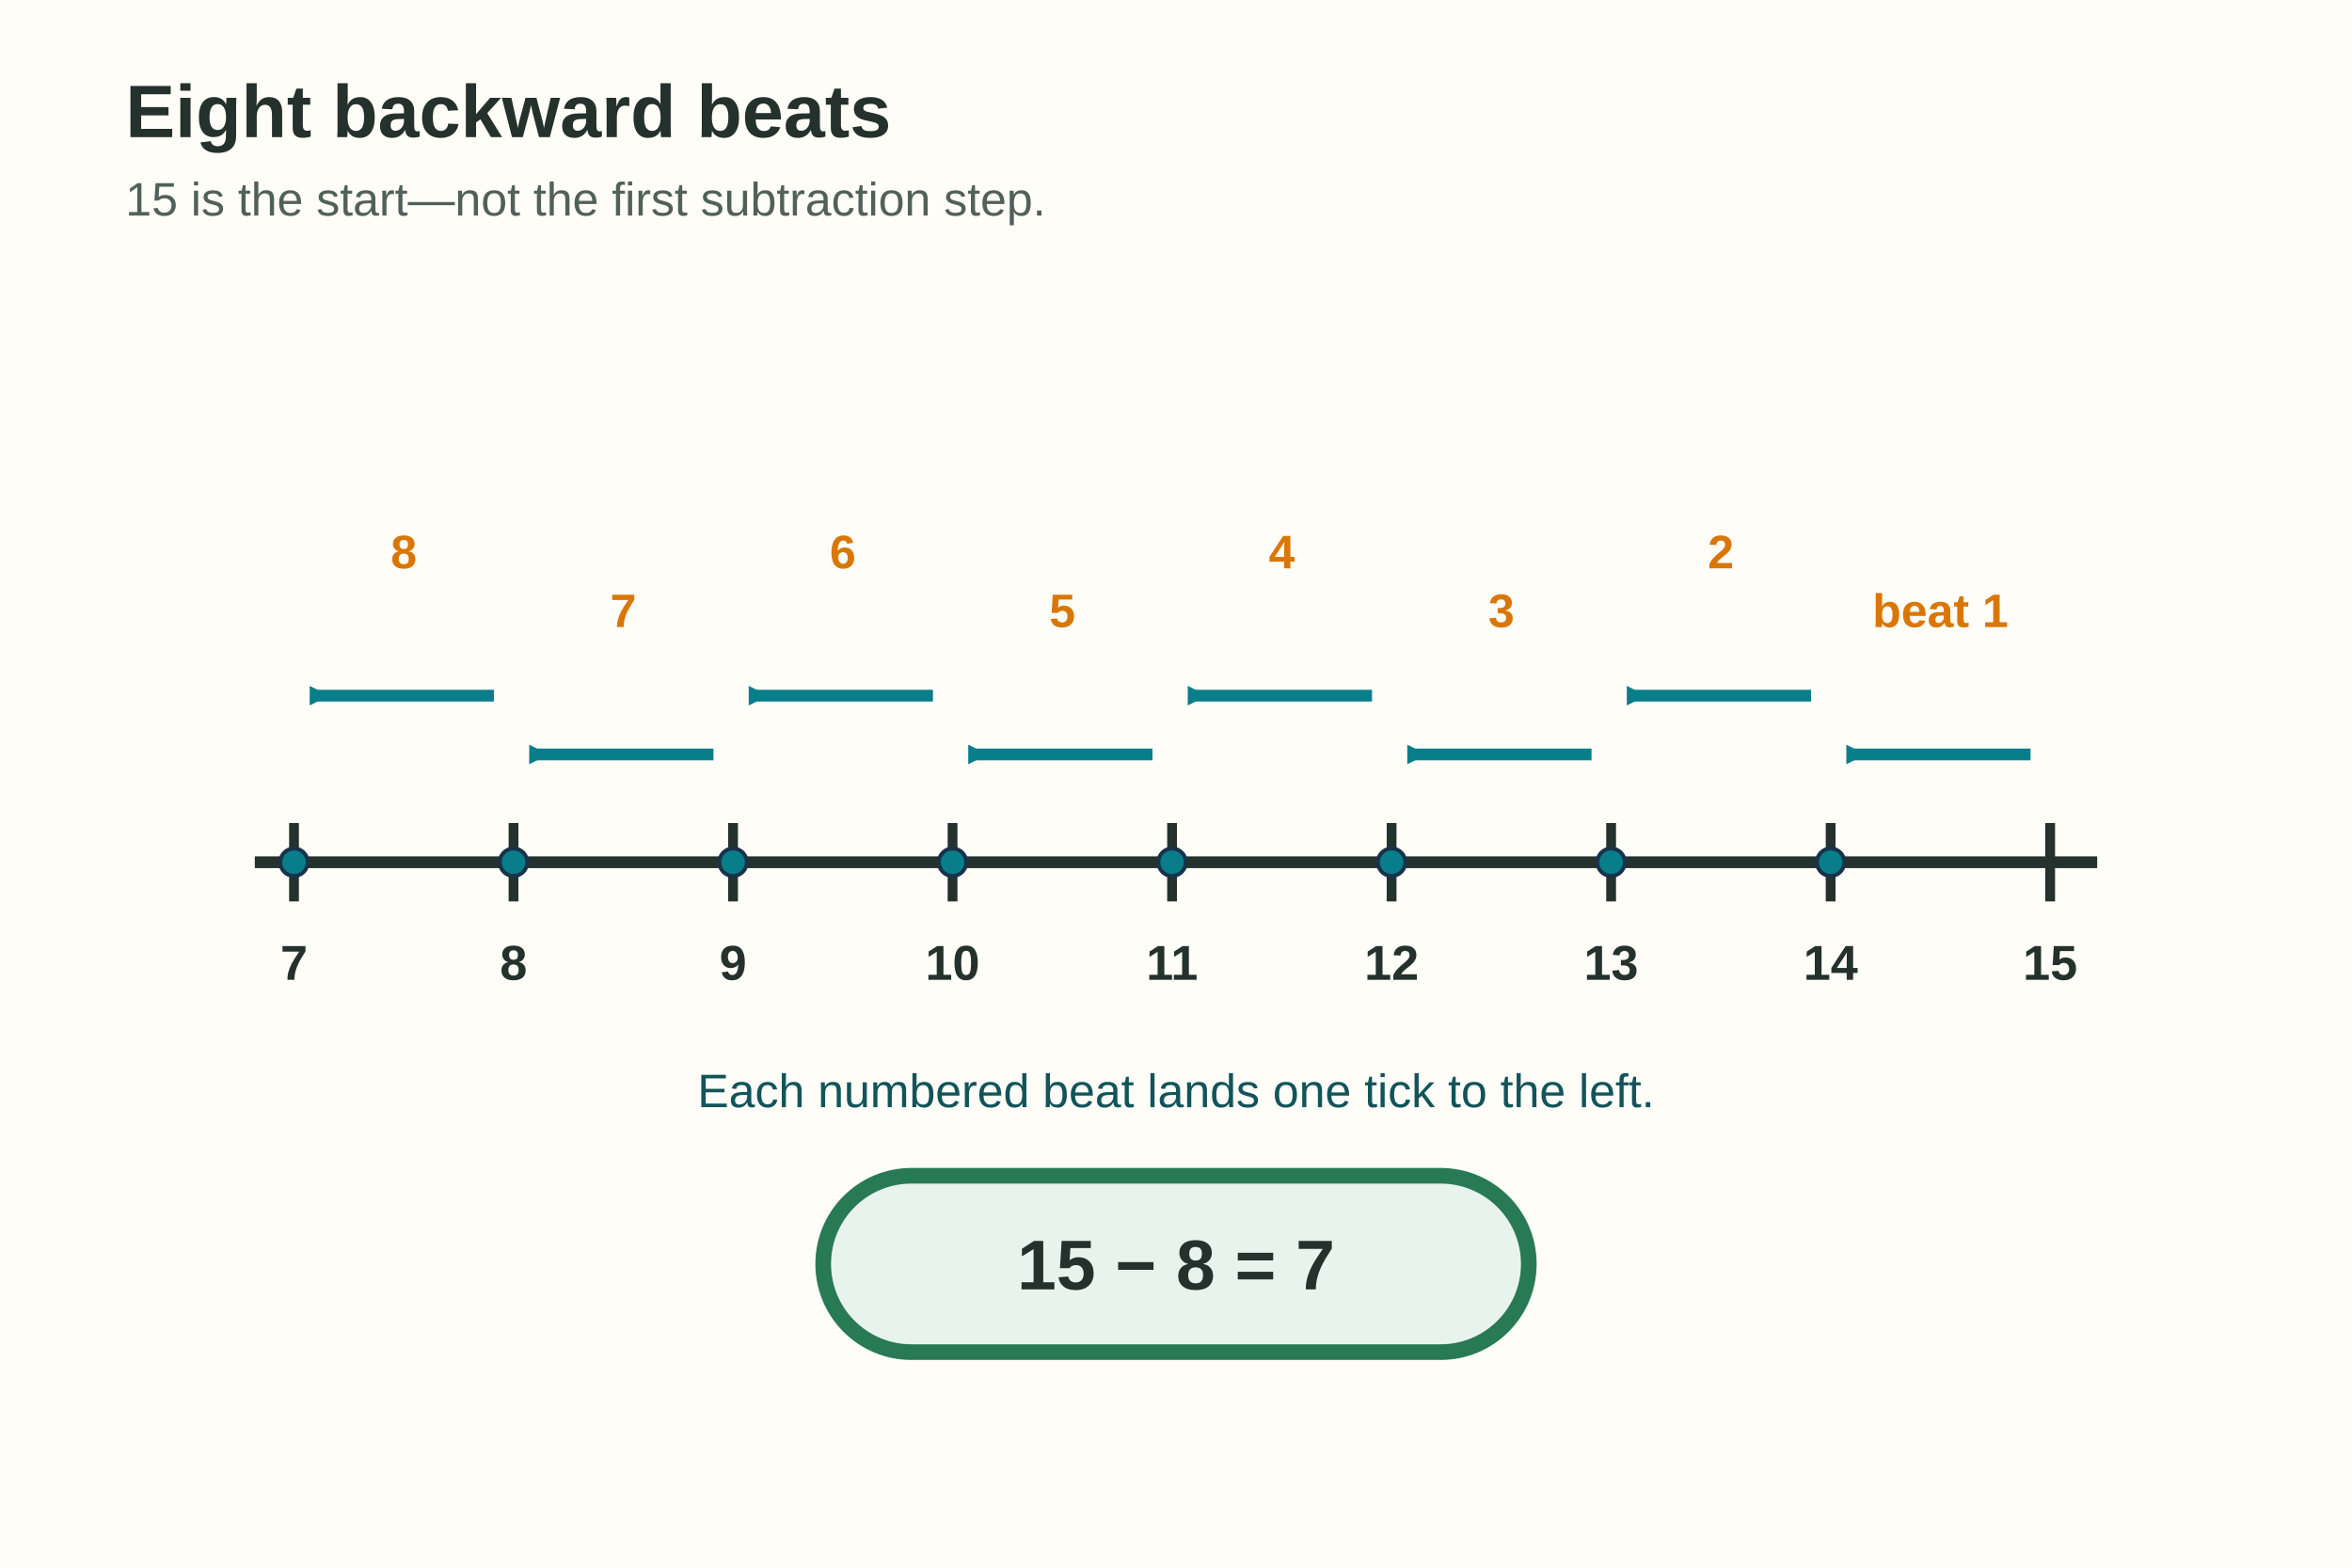
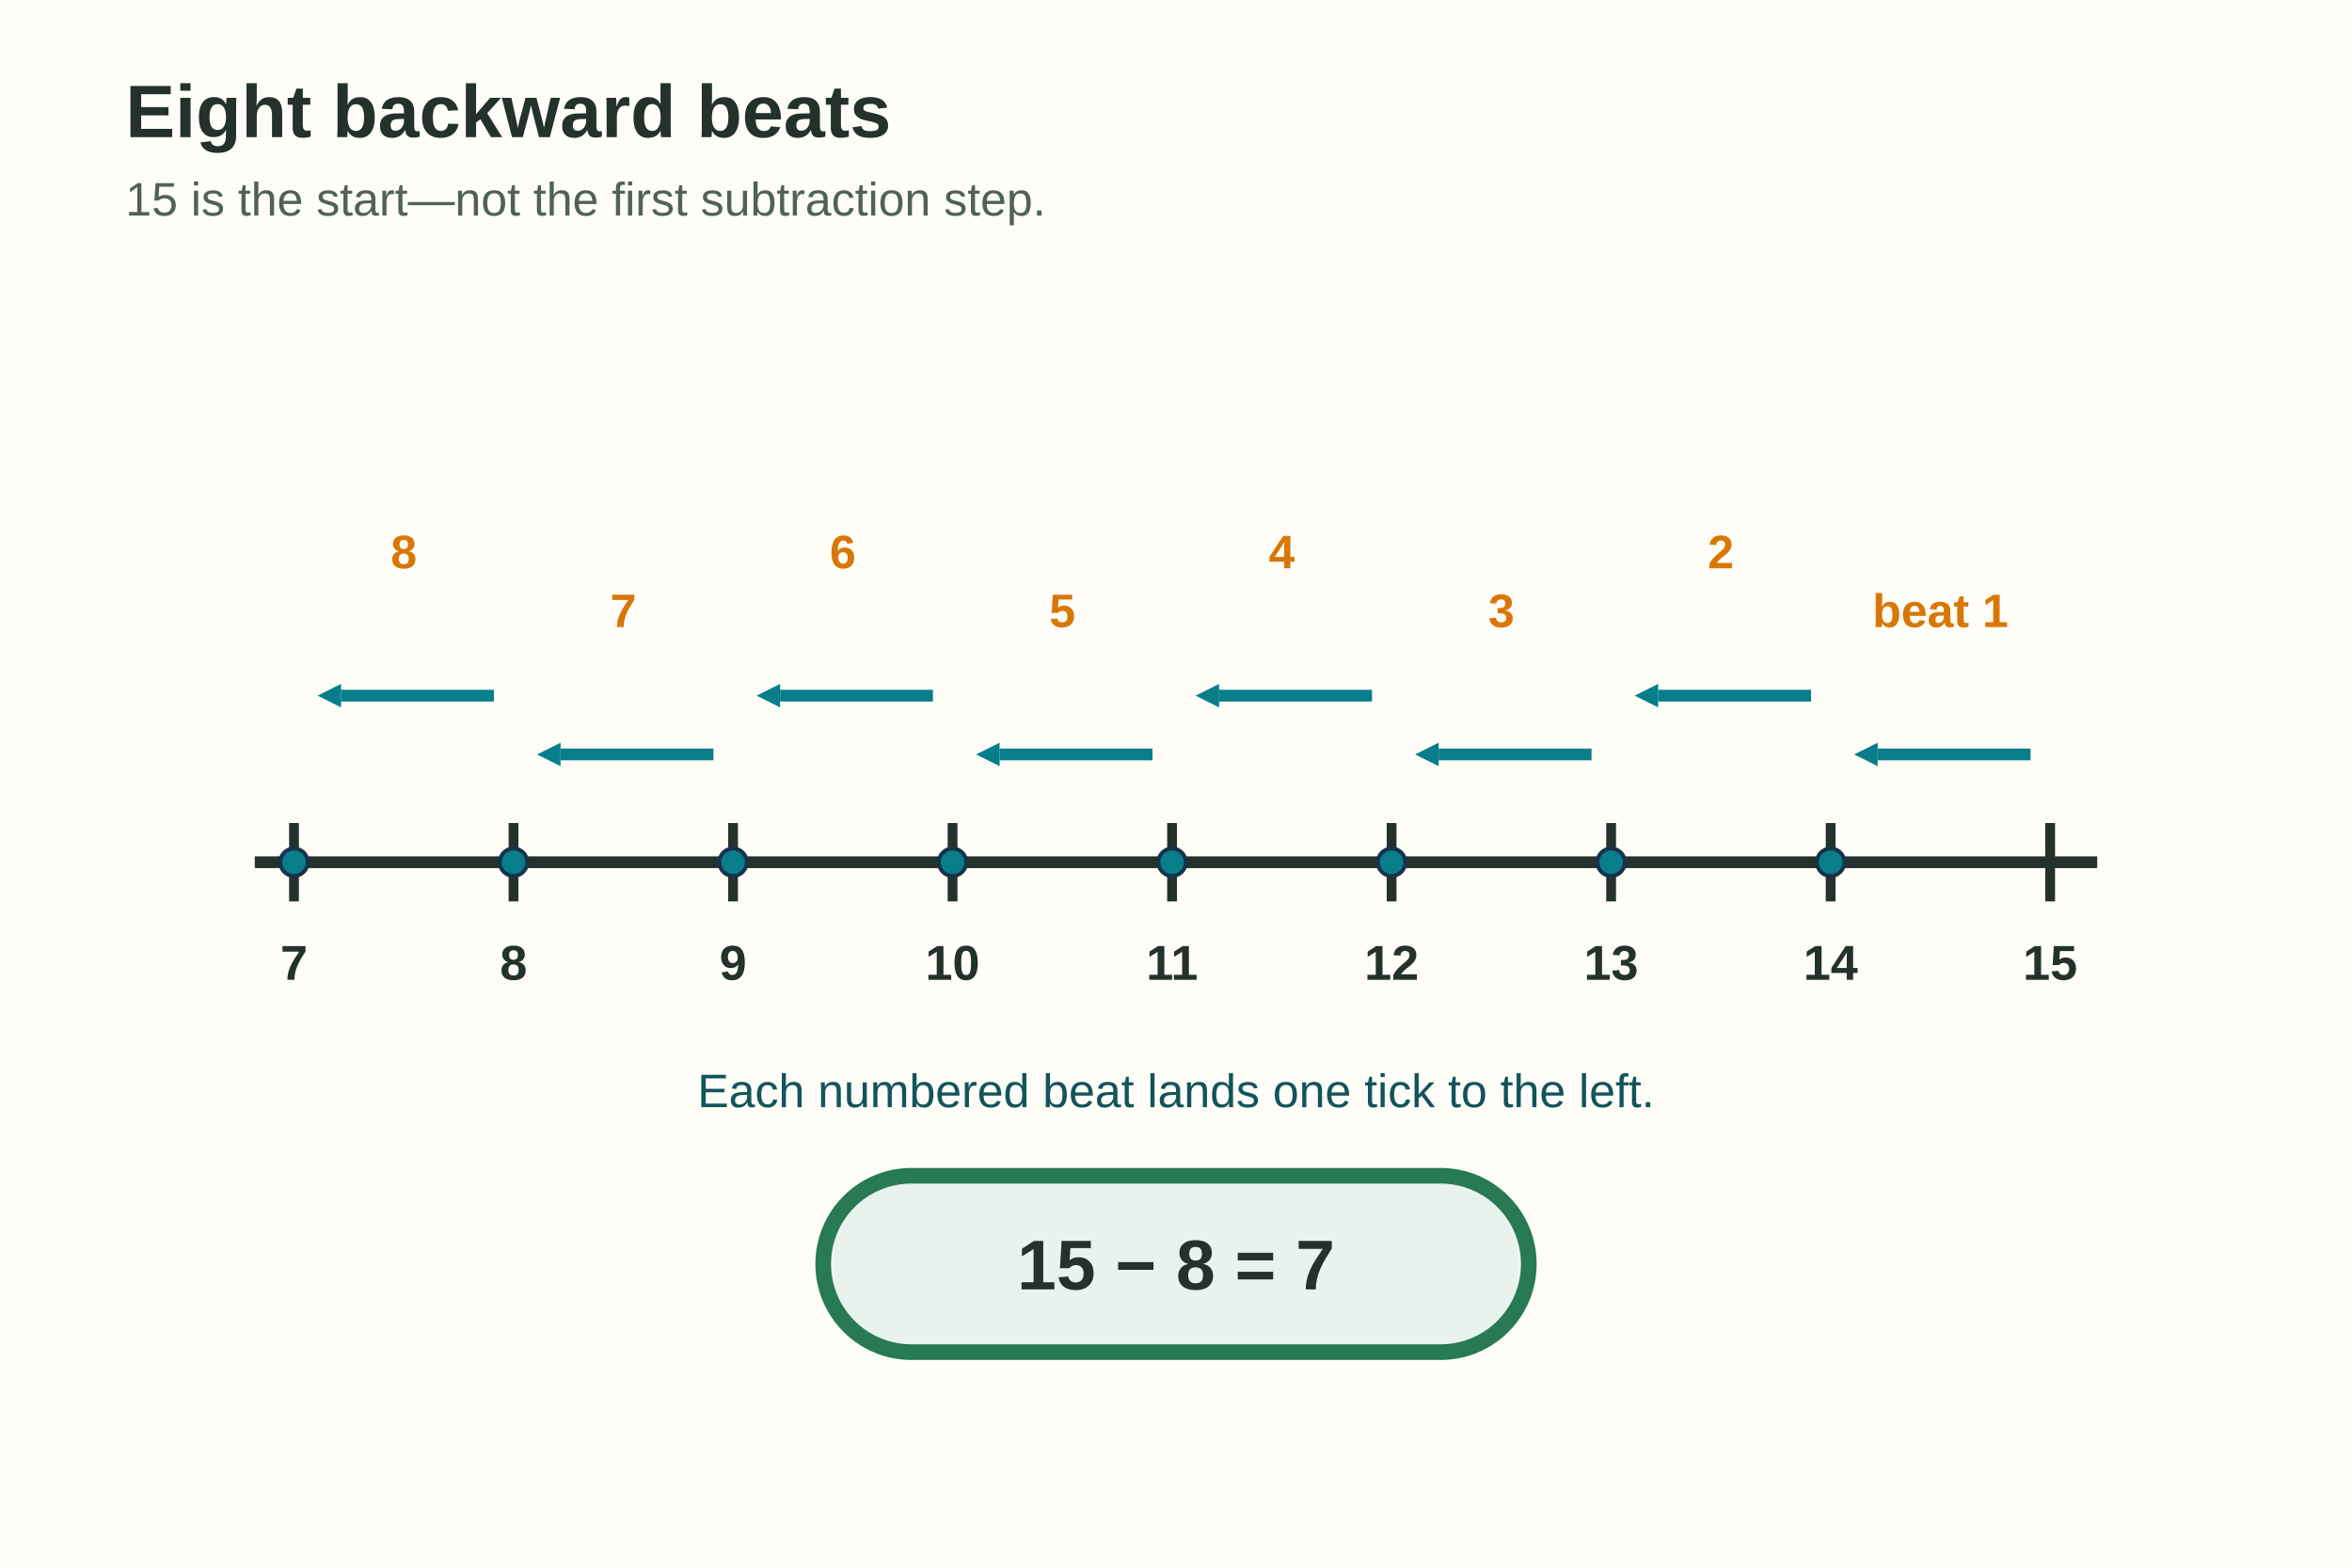
<svg xmlns="http://www.w3.org/2000/svg" data-qa-image-fixes="2026-09-08" width="1200" height="800" viewBox="0 0 1200 800" role="img" aria-labelledby="title desc" shape-rendering="geometricPrecision" text-rendering="optimizeLegibility">
  <defs>
-     <marker id="a" markerWidth="10" markerHeight="10" refX="8" refY="5" orient="auto" markerUnits="userSpaceOnUse" viewBox="0 0 10 10">
-       <path d="M10 0L0 5l10 5z" fill="#087E8B" />
+     <marker id="a" markerWidth="12" markerHeight="12" refX="0" refY="6" orient="auto" markerUnits="userSpaceOnUse" viewBox="0 0 12 12">
+       <path d="M0 0L12 6 0 12z" fill="#087E8B" />
    </marker>
  </defs>
  <rect width="1200" height="800" fill="#FFFDF8" />
  <g font-family="Arial,sans-serif">
    <text x="64" y="70" font-size="38" font-weight="700" fill="#24312D">Eight backward beats</text>
    <text x="64" y="110" font-size="24" fill="#52605A">15 is the start—not the first subtraction step.</text>
    <path d="M130 440H1070" stroke="#24312D" stroke-width="6" />
    <g stroke="#24312D" stroke-width="5">
      <path d="M150 420v40M262 420v40M374 420v40M486 420v40M598 420v40M710 420v40M822 420v40M934 420v40M1046 420v40" />
    </g>
    <g text-anchor="middle" font-size="25" font-weight="700" fill="#24312D">
      <text x="150" y="500">7</text>
      <text x="262" y="500">8</text>
      <text x="374" y="500">9</text>
      <text x="486" y="500">10</text>
      <text x="598" y="500">11</text>
      <text x="710" y="500">12</text>
      <text x="822" y="500">13</text>
      <text x="934" y="500">14</text>
      <text x="1046" y="500">15</text>
    </g>
    <g stroke="#087E8B" stroke-width="6" marker-end="url(#a)">
-       <path d="M1036 385H944" />
-       <path d="M924 355H832" />
-       <path d="M812 385H720" />
-       <path d="M700 355H608" />
-       <path d="M588 385H496" />
-       <path d="M476 355H384" />
-       <path d="M364 385H272" />
-       <path d="M252 355H160" />
+       <path d="M1036 385H958" />
+       <path d="M924 355H846" />
+       <path d="M812 385H734" />
+       <path d="M700 355H622" />
+       <path d="M588 385H510" />
+       <path d="M476 355H398" />
+       <path d="M364 385H286" />
+       <path d="M252 355H174" />
    </g>
    <g text-anchor="middle" font-size="24" font-weight="700" fill="#D97706">
      <text x="990" y="320">beat 1</text>
      <text x="878" y="290">2</text>
      <text x="766" y="320">3</text>
      <text x="654" y="290">4</text>
      <text x="542" y="320">5</text>
      <text x="430" y="290">6</text>
      <text x="318" y="320">7</text>
      <text x="206" y="290">8</text>
    </g>
    <rect x="420" y="600" width="360" height="90" rx="45" fill="#E8F3ED" stroke="#287A55" stroke-width="8" />
    <text x="600" y="658" text-anchor="middle" font-size="36" font-weight="700" fill="#24312D">15 − 8 = 7</text>
  </g>
  <g data-qa-detail="landing-dots">
    <g fill="#087E8B" stroke="#18324A" stroke-width="2">
      <circle cx="934" cy="440" r="7" />
      <circle cx="822" cy="440" r="7" />
      <circle cx="710" cy="440" r="7" />
      <circle cx="598" cy="440" r="7" />
      <circle cx="486" cy="440" r="7" />
      <circle cx="374" cy="440" r="7" />
      <circle cx="262" cy="440" r="7" />
      <circle cx="150" cy="440" r="7" />
    </g>
    <text x="600" y="565" text-anchor="middle" font-family="Arial,sans-serif" font-size="24" fill="#12545A">Each numbered beat lands one tick to the left.</text>
  </g>
</svg>
